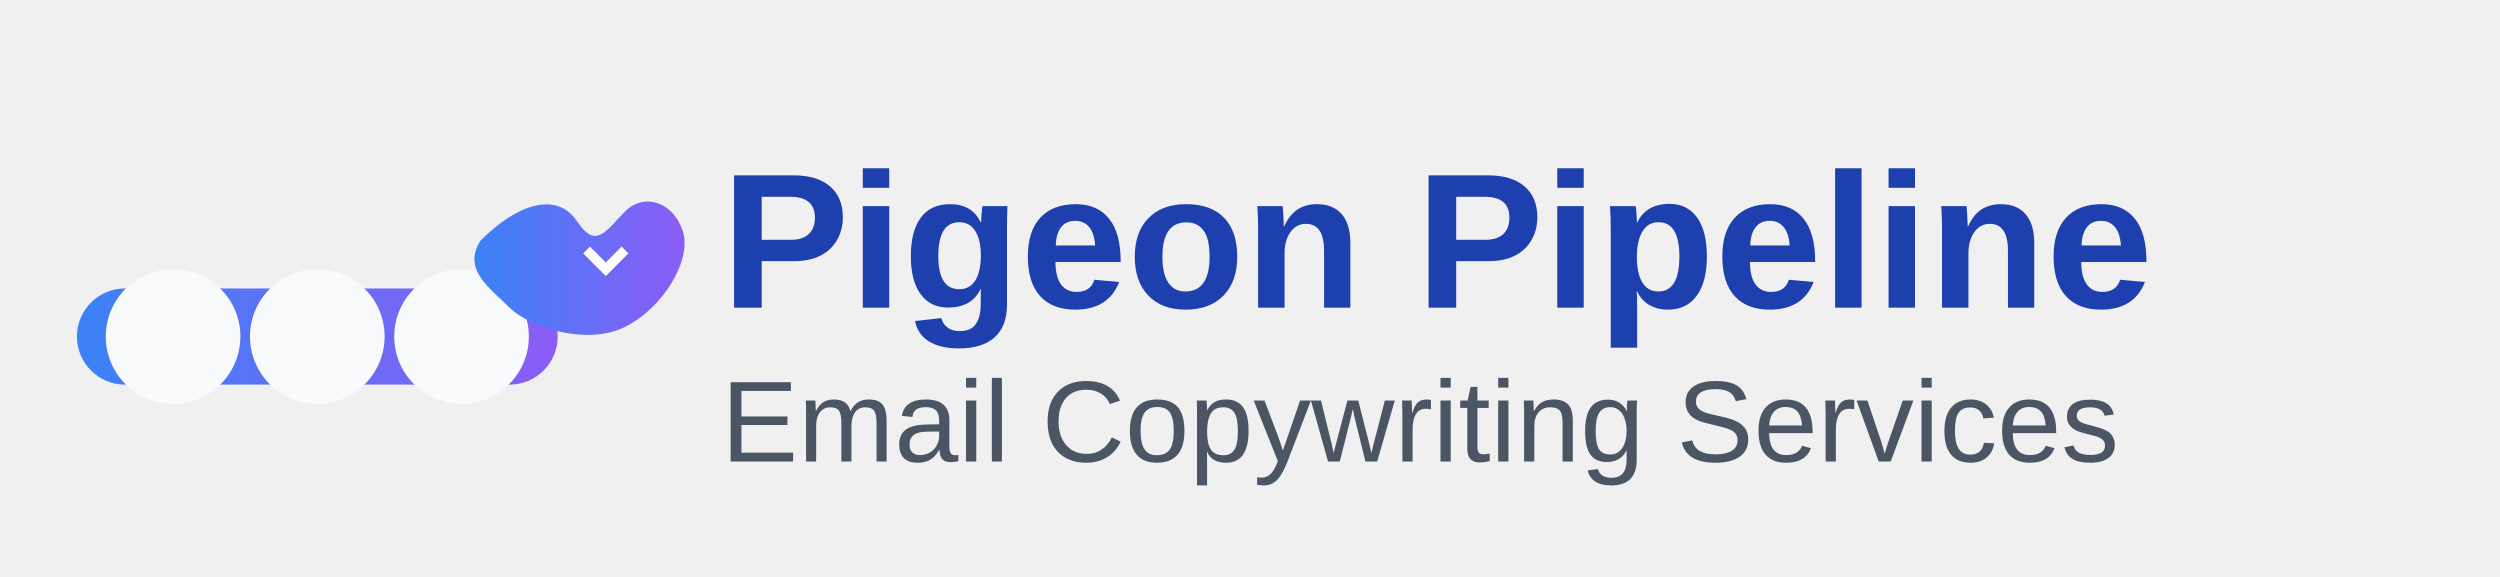
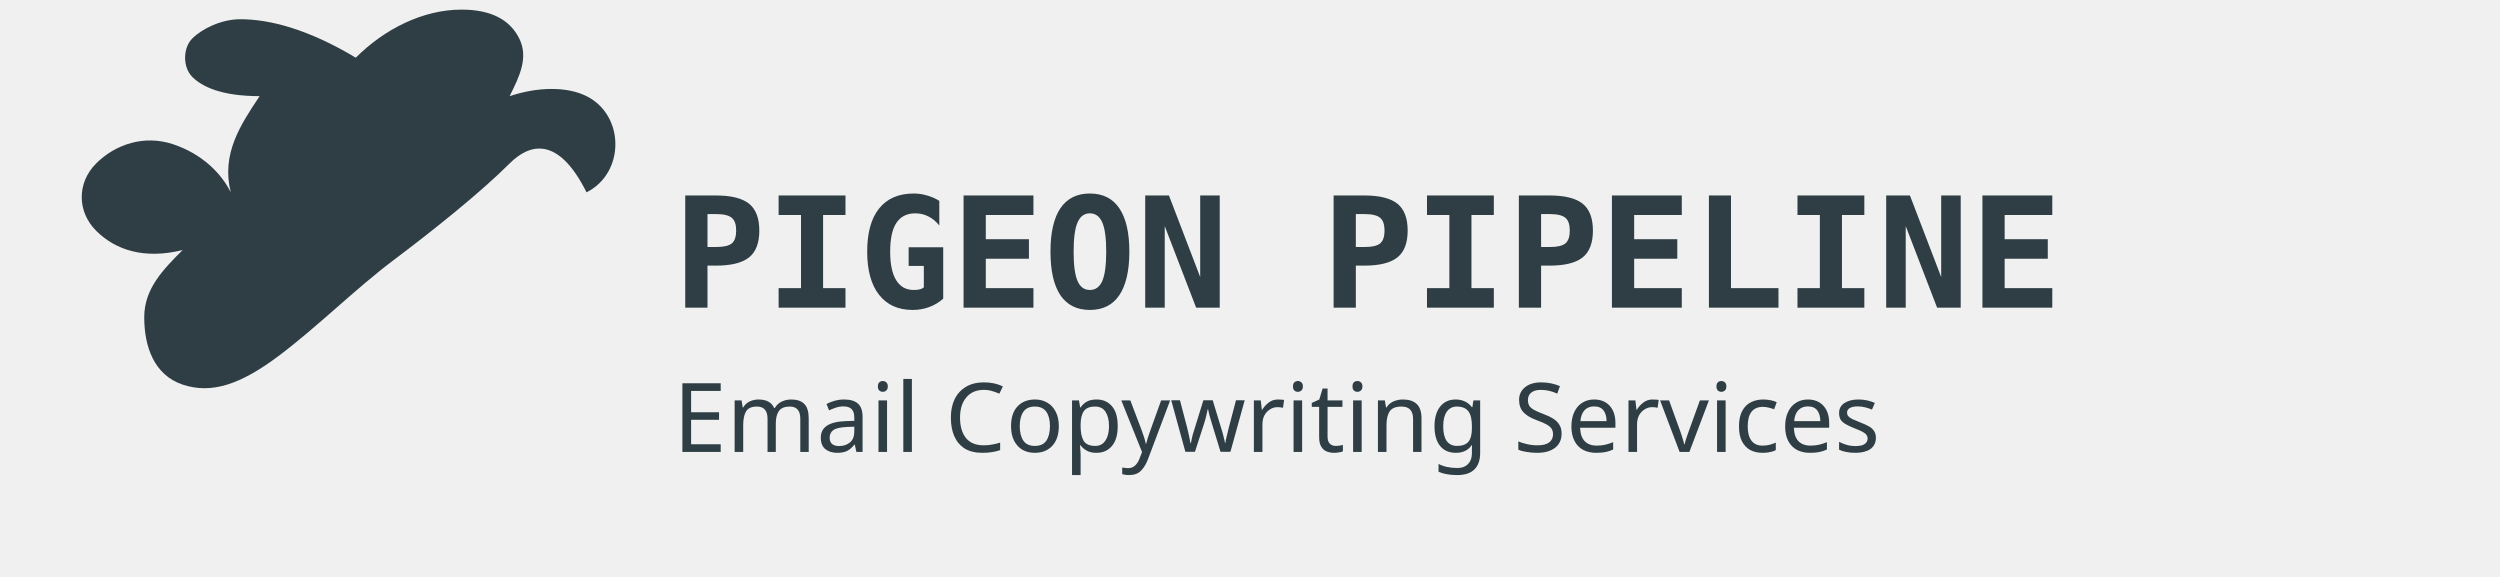
<svg xmlns="http://www.w3.org/2000/svg" width="260" height="60" viewBox="0 0 260 60">
-   <defs>
-     <linearGradient id="gradient" x1="0%" y1="0%" x2="100%" y2="0%">
-       <stop offset="0%" stop-color="#3B82F6" />
-       <stop offset="100%" stop-color="#8B5CF6" />
-     </linearGradient>
-     <linearGradient id="pipeGradient" x1="0%" y1="0%" x2="100%" y2="0%">
-       <stop offset="0%" stop-color="#3B82F6" />
-       <stop offset="100%" stop-color="#8B5CF6" />
-     </linearGradient>
-   </defs>
-   <rect x="8" y="30" width="50" height="10" rx="5" fill="url(#pipeGradient)" />
-   <circle cx="18" cy="35" r="7" fill="#F9FAFB" />
-   <circle cx="33" cy="35" r="7" fill="#F9FAFB" />
-   <circle cx="48" cy="35" r="7" fill="#F9FAFB" />
-   <path d="M50,25 C54,21 58,20 60,23 C62,26 63,24 65,22 C67,20 70,21 71,24 C72,27 69,32 65,34 C61,36 55,34 53,32 C51,30 48,28 50,25 Z" fill="url(#gradient)" />
-   <path d="M61,26 L63,28 L65,26" stroke="white" stroke-width="1" fill="none" />
-   <text x="75" y="32" font-family="Arial, sans-serif" font-size="20" font-weight="bold" fill="#1E40AF">Pigeon Pipeline</text>
-   <text x="75" y="48" font-family="Arial, sans-serif" font-size="12" fill="#4B5563">Email Copywriting Services</text>
+   <path d="M53,17c-3,3-8,7-12,10c-4,3-8,7-12,10c-4,3-7,4-10,3c-3-1-4-4-4-7c0-3,2-5,4-7c-4,1-7,0-9-2          c-2-2-2-5,0-7c2-2,5-3,8-2c3,1,5,3,6,5c-1-4,1-7,3-10c-4,0-6-1-7-2c-1-1-1-3,0-4c1-1,3-2,5-2c3,0,7,1,12,4          c3-3,7-5,11-5c3,0,5,1,6,3c1,2,0,4-1,6c3-1,6-1,8,0c2,1,3,3,3,5c0,2-1,4-3,5C58,14,55,15,53,17z" fill="#2e3e44" />
+   <text x="70" y="32" font-family="Space Mono, monospace" font-size="16" font-weight="700" fill="#2e3e44">PIGEON PIPELINE</text>
+   <text x="70" y="47" font-family="Poppins, sans-serif" font-size="10" font-weight="300" fill="#2e3e44">Email Copywriting Services</text>
</svg>
